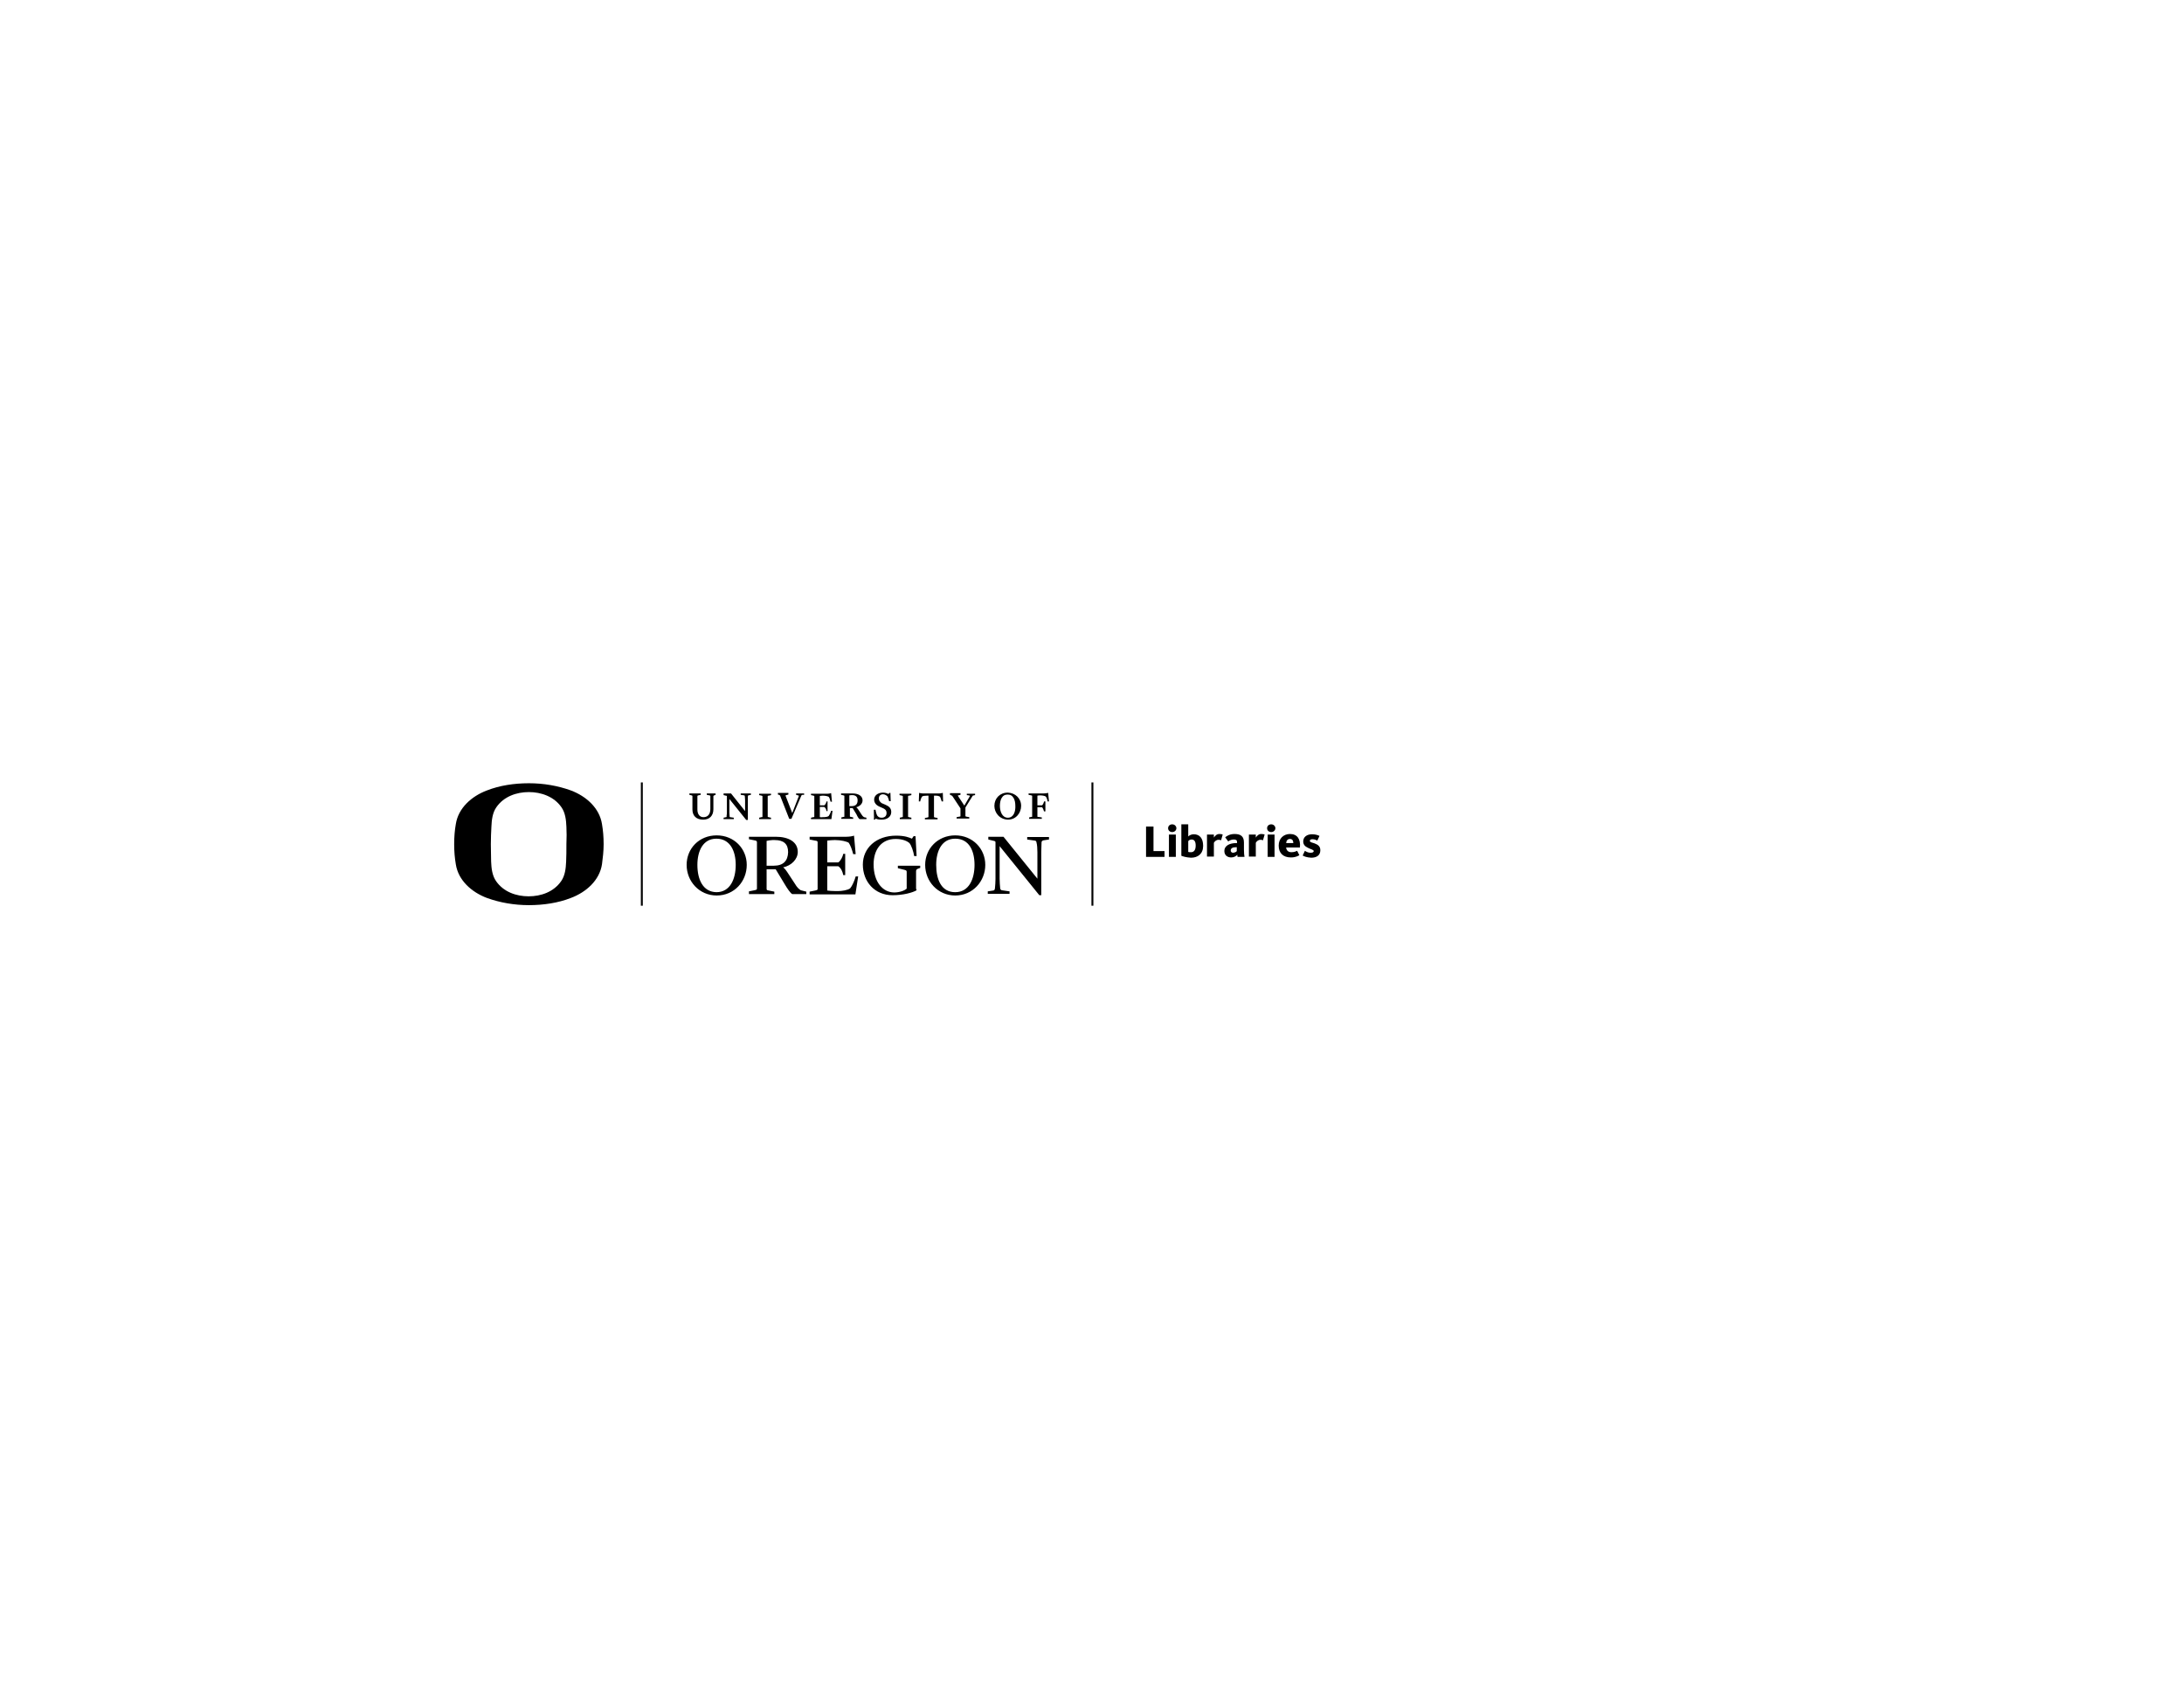
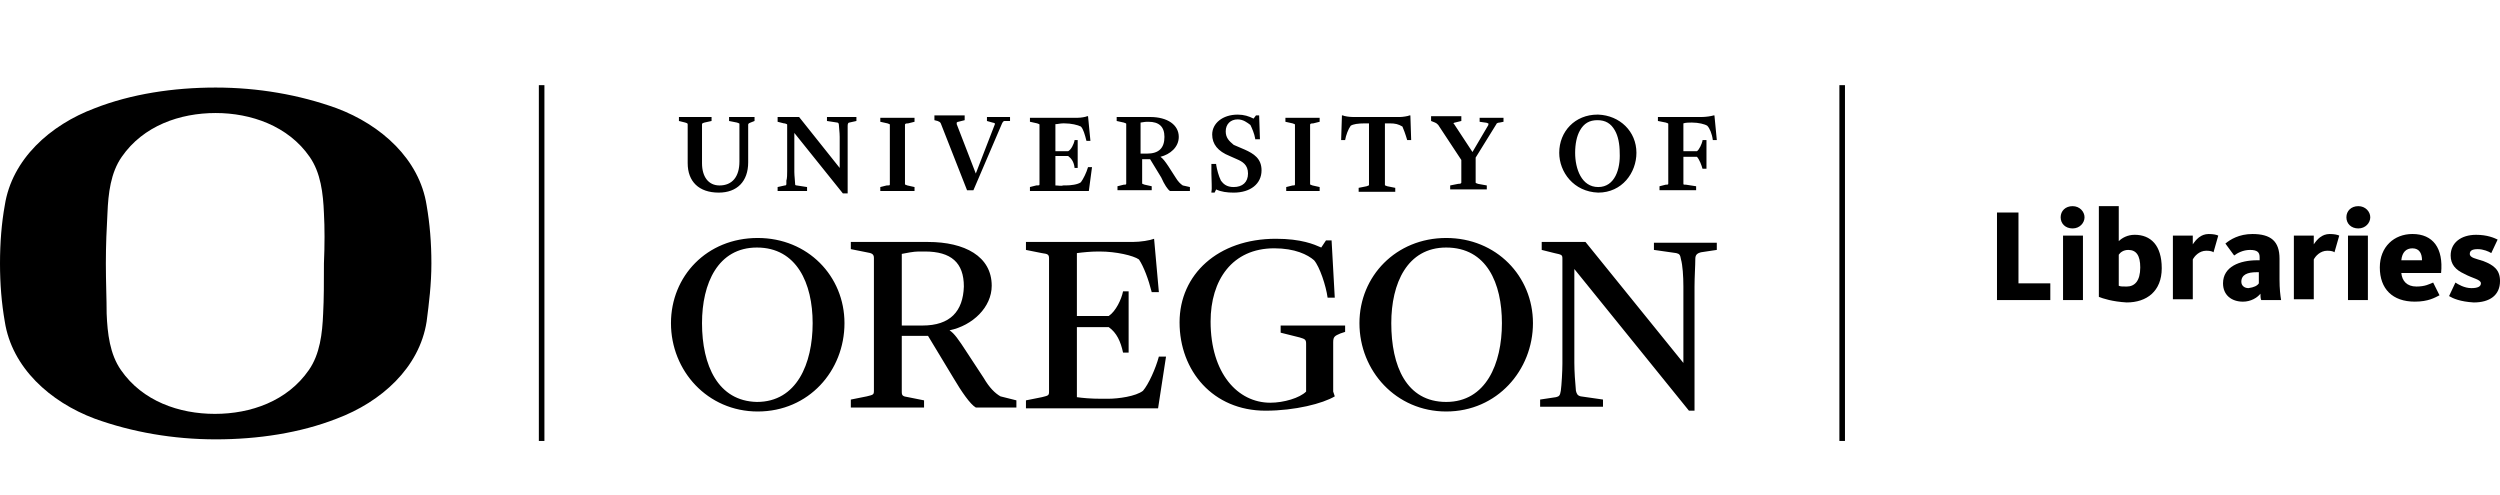
- <svg xmlns="http://www.w3.org/2000/svg" version="1.1" id="Layer_1" x="0px" y="0px" viewBox="0 0 792 612" style="enable-background:new 0 0 792 612;" xml:space="preserve">
-   <path d="M252.9,313.6c0-5,2-9.5,6.9-9.5c5,0,7,4.5,7,9.5c0,5.1-2,9.9-7,9.9C254.9,323.4,252.9,318.9,252.9,313.6 M249,313.6  c0,6,4.6,11.1,10.9,11.1c6.4,0,10.9-5.1,10.9-11.1c0-5.9-4.6-10.7-10.9-10.7C253.5,302.9,249,307.7,249,313.6 M280.6,313.9H278v-9  c0.5-0.1,1.5-0.3,2.1-0.3h0.8c3.3,0,4.9,1.4,4.9,4.4C285.7,312.1,284.1,313.9,280.6,313.9 M287.3,324.2h5.1v-0.9l-2-0.5  c-0.7-0.4-1.4-1.1-2.1-2.3l-2.1-3.2c-1.1-1.7-1.6-2.4-2.2-2.8c2.9-0.6,5.3-2.9,5.3-5.6c0-3.7-3.4-5.5-8-5.5h-9.7v0.9l2,0.4  c0.6,0.1,0.9,0.2,0.9,0.7v16.7c0,0.5-0.1,0.5-0.9,0.7l-2,0.4v1h9.2v-0.9l-2-0.4c-0.7-0.1-0.8-0.2-0.8-0.7v-7h3.3l3.2,5.3  C285.5,322.2,286.6,323.8,287.3,324.2 M307,303.4h-13.4v1l2,0.4c0.8,0.1,0.9,0.2,0.9,0.7v16.7c0,0.5-0.1,0.5-0.9,0.7l-2,0.4v1h16.6  l1-6.5h-0.9c-0.4,1.5-1.3,3.5-2,4.3c-0.9,0.7-3.1,1-4.4,1h-0.8c-1.4,0-2.4-0.1-3.1-0.2v-8.8h4c1,0.7,1.5,1.8,1.8,3.2h0.7v-7.7h-0.7  c-0.2,1-0.9,2.5-1.8,3.1h-4v-7.9c0.7-0.1,1.8-0.2,2.6-0.2h0.3c2,0,4.2,0.5,4.9,1c0.6,0.9,1.2,2.5,1.6,4.1h0.9l-0.6-6.7  C309.2,303.2,308,303.4,307,303.4 M331.5,310.4h0.9l-0.4-7.2h-0.7l-0.6,0.9c-0.9-0.4-2.5-1.1-5.7-1.1c-7.3,0-12.1,4.5-12.1,10.5  c0,6.1,4.2,11.1,10.8,11.1c3.7,0,7.2-0.9,8.7-1.8l-0.2-0.6v-6.2c0-0.7,0.2-0.8,0.9-1.1l0.6-0.2v-0.8h-8.1v0.9l2.4,0.6  c0.7,0.2,0.8,0.3,0.8,0.8v6c-0.8,0.8-2.8,1.4-4.5,1.4c-4.1,0-7.5-3.7-7.5-10.2c0-5.2,2.7-9.2,8-9.2c2.6,0,4.2,0.8,5,1.5  C330.5,306.5,331.3,308.9,331.5,310.4 M353.4,313.6c0,5.1-2,9.9-7,9.9c-5,0-6.9-4.5-6.9-9.9c0-5,2-9.5,6.9-9.5  C351.5,304.1,353.4,308.6,353.4,313.6 M357.3,313.6c0-5.9-4.6-10.7-10.9-10.7c-6.3,0-10.9,4.8-10.9,10.7c0,6,4.6,11.1,10.9,11.1  C352.8,324.7,357.3,319.5,357.3,313.6 M376.2,309v9.6l-12.3-15.2h-5.5v1l1.6,0.4c0.9,0.2,1,0.2,1,0.7v13.2c0,0.9-0.1,2.7-0.2,3.4  c-0.1,0.6-0.2,0.7-0.6,0.8l-2,0.3v0.9h7.9v-0.9l-2.8-0.4c-0.4-0.1-0.5-0.3-0.6-0.7c-0.1-1-0.2-2.5-0.2-3.5v-11.8l14.4,17.8h0.7V309  c0-1.2,0.1-2.6,0.1-3.5c0-0.6,0.4-0.7,0.7-0.8l2-0.3v-0.9h-7.9v0.9l2.8,0.4c0.4,0.1,0.5,0.2,0.6,0.8  C376.1,306.3,376.2,307.7,376.2,309 M259.5,288.2L259.5,288.2l0-0.5h-3.2v0.5l1,0.2c0.3,0.1,0.3,0.1,0.3,0.2v4.7c0,1.9-0.9,3-2.5,3  c-1.4,0-2.2-1.1-2.2-2.8v-4.8c0-0.2,0-0.2,0.3-0.3l0.9-0.2l0,0v-0.5h-4.1v0.5l0.8,0.2c0.3,0.1,0.3,0.1,0.3,0.3v4.8  c0,2.3,1.4,3.7,3.9,3.7c2.3,0,3.7-1.4,3.7-3.8v-4.7c0-0.1,0-0.2,0.3-0.3L259.5,288.2z M271.4,288.4l0.9-0.2v-0.5h-3.7v0.5l1.3,0.2  c0.1,0,0.2,0.1,0.2,0.3c0,0.3,0.1,0.9,0.1,1.5v3.9l-5.1-6.4l0,0h-2.7v0.6l0.8,0.2l0.1,0c0.3,0.1,0.3,0.1,0.3,0.2v5.8  c0,0.4,0,0.9-0.1,1.2l0,0.4c0,0.2-0.1,0.2-0.2,0.2l-0.9,0.2v0.5h3.7v-0.5l-1.3-0.2c-0.2,0-0.2-0.1-0.2-0.2c0-0.3-0.1-1-0.1-1.5v-4.9  l6.1,7.6l0,0h0.6v-7c0-0.5,0-0.9,0-1.2l0,0c0-0.1,0-0.2,0-0.2l0-0.1C271.2,288.5,271.3,288.4,271.4,288.4 M275.3,297h4.3v-0.5  l-0.9-0.2c-0.3-0.1-0.3-0.1-0.3-0.2v-7.4c0-0.1,0-0.2,0.4-0.2l0.8-0.2l0,0v-0.5h-4.3v0.5l0.9,0.2c0.3,0.1,0.3,0.1,0.3,0.2v7.4  c0,0.2,0,0.2-0.4,0.2l-0.8,0.2l0,0V297z M291.6,288.2L291.6,288.2l0-0.5h-2.9v0.5l0.7,0.2c0.1,0,0.3,0.1,0.3,0.1c0,0,0,0.1,0,0.1  l-2.4,6.2l-2.4-6.2c0-0.1,0-0.1,0-0.2c0,0,0.1-0.1,0.2-0.1l0.8-0.2l0,0v-0.6h-3.8v0.6l0.4,0.1l0,0c0.2,0.1,0.3,0.1,0.4,0.3l3.3,8.4  l0,0h0.8l3.6-8.4c0.1-0.2,0.2-0.3,0.3-0.3L291.6,288.2z M297.3,296.3v-3.7h1.6c0.4,0.3,0.7,0.7,0.8,1.4l0,0.1h0.4v-3.5h-0.4l0,0.1  c-0.1,0.4-0.4,1.1-0.8,1.3h-1.6v-3.4c0.3,0,0.6-0.1,1-0.1h0.1c0.9,0,1.7,0.2,2.1,0.4c0.3,0.3,0.5,1,0.7,1.8l0,0h0.5l-0.3-3.1v0  l-0.1,0c-0.2,0.1-0.8,0.2-1.2,0.2h-6v0.5l0.9,0.2c0.3,0.1,0.3,0.1,0.3,0.2v7.4c0,0.2,0,0.2-0.4,0.2l-0.8,0.2l0,0v0.5h7.4l0.4-3l0,0  h-0.5l0,0c-0.2,0.7-0.6,1.5-0.9,1.9c-0.4,0.3-1.3,0.4-1.9,0.4h-0.3C298,296.4,297.7,296.3,297.3,296.3L297.3,296.3z M308.8,292.3  H308v-3.9c0.1,0,0.5-0.1,0.8-0.1h0.2c1.3,0,2,0.6,2,1.9C311,291.6,310.3,292.3,308.8,292.3 M311.7,297l2.5,0v-0.5l-0.9-0.2  c-0.3-0.2-0.6-0.5-0.9-1l-0.9-1.4c-0.4-0.6-0.7-1-1-1.2c1.2-0.3,2.3-1.2,2.3-2.5c0-1.5-1.4-2.5-3.6-2.5H305v0.5l0.9,0.2  c0.3,0.1,0.3,0.1,0.3,0.2v7.4c0,0.2,0,0.2-0.3,0.2l-0.8,0.2l0,0v0.5h4.3v-0.5l-0.9-0.2c-0.3-0.1-0.3-0.1-0.3-0.2v-3h1l1.4,2.3  C311,296.2,311.4,296.8,311.7,297L311.7,297z M318.7,289.5c0-0.9,0.6-1.5,1.5-1.5c0.7,0,1.2,0.4,1.6,0.7c0.2,0.4,0.5,1.1,0.6,1.7  l0,0.1h0.6l-0.1-3v0h-0.4l-0.3,0.4c-0.6-0.3-1.2-0.5-2-0.5c-1.9,0-3.2,1.1-3.2,2.5c0,1.2,0.7,2.1,2.2,2.7l0.9,0.4  c0.7,0.3,1.4,0.7,1.4,1.8c0,1.1-0.7,1.7-1.8,1.7c-0.9,0-1.3-0.4-1.6-0.8c-0.3-0.6-0.5-1.4-0.6-2l0-0.1h-0.6l0,0.3c0,0.3,0,0.6,0,0.9  c0,0.9,0.1,1.9,0,2.3l0,0.1h0.4l0.2-0.4c0.6,0.3,1.4,0.4,2.2,0.4c2.1,0,3.5-1.1,3.5-2.8c0-1.5-1-2.1-2.1-2.6l-1.4-0.6  C319.1,290.7,318.7,290.3,318.7,289.5 M326.2,297h4.3v-0.5l-0.9-0.2c-0.3-0.1-0.3-0.1-0.3-0.2v-7.4c0-0.1,0-0.2,0.4-0.2l0.8-0.2l0,0  v-0.5h-4.3v0.5l0.9,0.2c0.3,0.1,0.3,0.1,0.3,0.2v7.4c0,0.2,0,0.2-0.3,0.2l-0.8,0.2l0,0V297z M341.5,290.6h0.5l-0.1-3.1v0l-0.1,0  c-0.2,0.1-0.9,0.2-1.2,0.2h-5.9c-0.5,0-1.1-0.1-1.3-0.2l-0.1,0l-0.1,3.1l0,0h0.5l0,0c0.1-0.6,0.4-1.4,0.7-1.8  c0.3-0.2,0.9-0.3,1.8-0.3h0.5v7.7c0,0.1,0,0.1-0.3,0.2l-1,0.2l0,0v0.5h4.6v-0.5l-1-0.2l0,0c-0.3-0.1-0.3-0.1-0.3-0.2v-7.7h0.6  c0.7,0,1.1,0.1,1.6,0.4C341,289.1,341.3,289.9,341.5,290.6L341.5,290.6z M353.1,288.4l0.5-0.1v-0.5h-3v0.5l0.7,0.1  c0.2,0,0.3,0.1,0.4,0.1c0,0,0,0.1,0,0.2l-2,3.4l-2.3-3.5c-0.1-0.1-0.1-0.1-0.1-0.1c0,0,0.1-0.1,0.2-0.1l0.8-0.2l0,0v-0.6h-3.8v0.6  l0.5,0.2c0.2,0.1,0.2,0.1,0.4,0.3l2.9,4.4v2.8c0,0.1,0,0.2-0.4,0.2l-1,0.2l0,0v0.5h4.6v-0.5l-1.1-0.2c-0.3-0.1-0.3-0.1-0.3-0.2v-3.1  l2.6-4.2C352.7,288.5,352.9,288.4,353.1,288.4 M365.5,296.5c-2.1,0-2.9-2.3-2.9-4.3c0-1.1,0.2-2.1,0.6-2.8c0.5-0.9,1.2-1.3,2.2-1.3  c1,0,1.7,0.4,2.2,1.3c0.4,0.7,0.6,1.7,0.6,2.8C368.3,294.2,367.6,296.5,365.5,296.5 M370.3,292.2c0-2.7-2.1-4.7-4.8-4.8v0l-0.1,0  c-2.8,0-4.8,2.1-4.8,4.8c0,2.4,1.8,4.9,4.9,5h0C368.5,297.2,370.3,294.7,370.3,292.2 M380.4,290.6l-0.3-3.1l0,0l-0.1,0  c-0.3,0.1-1,0.2-1.5,0.2H373v0.5l1,0.2c0.3,0.1,0.3,0.1,0.3,0.2v7.4c0,0.2,0,0.2-0.3,0.2l-0.8,0.2l0,0v0.5h4.6v-0.5l-1.3-0.2l-0.1,0  c-0.2,0-0.2,0-0.2-0.2v-3.3h1.7c0.3,0.3,0.6,1.1,0.7,1.5l0,0h0.5v-3.6h-0.5l0,0.1c-0.1,0.4-0.4,1.1-0.7,1.3h-1.7v-3.5  c0.3-0.1,0.7-0.1,1-0.1h0.1c0.8,0,1.6,0.2,1.9,0.4c0.3,0.3,0.6,1,0.7,1.8l0,0H380.4z" />
-   <path d="M218.3,313.4c-0.9,5.8-5.7,10.1-11.3,12.2c-4.6,1.8-9.9,2.6-15.2,2.6c-5.3,0-10.5-0.9-15.2-2.6c-5.6-2.1-10.4-6.4-11.3-12.2  c-0.4-2.3-0.6-4.7-0.6-7.3c0-2.6,0.2-5.1,0.6-7.3c0.9-5.8,5.7-10.1,11.3-12.2c4.6-1.8,9.9-2.6,15.2-2.6c5.3,0,10.5,0.9,15.2,2.6  c5.6,2.1,10.4,6.4,11.3,12.2c0.4,2.3,0.6,4.7,0.6,7.3C218.9,308.7,218.6,311.1,218.3,313.4 M205.4,299.8c-0.1-2.5-0.4-5.1-1.8-7.1  c-2.7-3.9-7.4-5.5-11.8-5.5c-4.5,0-9.1,1.6-11.8,5.5c-1.4,2-1.7,4.6-1.8,7.1c-0.1,1.8-0.2,4-0.2,6.3c0,2.3,0.1,4.5,0.1,6.3  c0.1,2.5,0.4,5.1,1.8,7.1c2.7,3.9,7.3,5.5,11.8,5.5c4.5,0,9.1-1.6,11.8-5.5c1.4-2,1.7-4.6,1.8-7.1c0.1-1.8,0.1-4,0.1-6.3  C205.5,303.8,205.5,301.6,205.4,299.8" />
-   <rect x="232.4" y="283.7" width="0.7" height="44.7" />
-   <rect x="395.8" y="283.7" width="0.7" height="44.7" />
+ <svg xmlns="http://www.w3.org/2000/svg" version="1.1" id="Layer_1" x="0px" y="0px" width="242.713px" height="48px" viewBox="127.268 370.5 242.713 48" enable-background="new 127.268 370.5 242.713 48" xml:space="preserve">
+   <path d="M195.423,401.873c0-3.864,1.545-7.341,5.332-7.341c3.864,0,5.409,3.477,5.409,7.341c0,3.94-1.545,7.649-5.409,7.649  C196.968,409.445,195.423,405.968,195.423,401.873 M192.409,401.873c0,4.636,3.555,8.577,8.423,8.577  c4.945,0,8.422-3.941,8.422-8.577c0-4.56-3.554-8.269-8.422-8.269C195.886,393.604,192.409,397.313,192.409,401.873   M216.827,402.104h-2.009v-6.955c0.386-0.077,1.159-0.232,1.623-0.232h0.618c2.55,0,3.786,1.082,3.786,3.4  C220.768,400.714,219.532,402.104,216.827,402.104 M222.004,410.063h3.941v-0.695l-1.545-0.387c-0.541-0.309-1.082-0.85-1.623-1.776  l-1.623-2.474c-0.85-1.313-1.236-1.854-1.7-2.163c2.241-0.464,4.095-2.241,4.095-4.327c0-2.859-2.627-4.25-6.182-4.25h-7.496v0.696  l1.545,0.309c0.464,0.077,0.696,0.154,0.696,0.541v12.905c0,0.386-0.078,0.386-0.696,0.54l-1.545,0.31v0.772h7.109v-0.695  l-1.545-0.309c-0.541-0.078-0.618-0.155-0.618-0.541v-5.409h2.55l2.473,4.096C220.614,408.519,221.464,409.755,222.004,410.063   M237.227,393.991h-10.354v0.773l1.545,0.309c0.618,0.077,0.696,0.155,0.696,0.541v12.905c0,0.386-0.078,0.386-0.696,0.541  l-1.545,0.309v0.772H239.7l0.772-5.022h-0.695c-0.309,1.159-1.004,2.704-1.545,3.323c-0.696,0.54-2.396,0.772-3.4,0.772h-0.618  c-1.082,0-1.855-0.077-2.396-0.155v-6.8h3.091c0.772,0.541,1.159,1.392,1.391,2.473h0.541v-5.949H236.3  c-0.154,0.772-0.695,1.932-1.391,2.396h-3.091v-6.105c0.541-0.077,1.391-0.155,2.009-0.155h0.232c1.545,0,3.246,0.387,3.787,0.773  c0.463,0.696,0.927,1.932,1.236,3.168h0.695l-0.464-5.178C238.927,393.836,238,393.991,237.227,393.991 M256.159,399.4h0.695  l-0.309-5.564h-0.541l-0.463,0.695c-0.696-0.309-1.932-0.85-4.405-0.85c-5.641,0-9.35,3.478-9.35,8.114  c0,4.713,3.246,8.577,8.346,8.577c2.859,0,5.563-0.695,6.723-1.392l-0.154-0.463v-4.791c0-0.541,0.154-0.618,0.695-0.851  l0.463-0.154v-0.618H251.6v0.695l1.854,0.464c0.541,0.154,0.618,0.231,0.618,0.618v4.637c-0.618,0.618-2.164,1.081-3.478,1.081  c-3.168,0-5.795-2.858-5.795-7.882c0-4.018,2.086-7.109,6.182-7.109c2.009,0,3.245,0.618,3.863,1.159  C255.386,396.387,256.004,398.241,256.159,399.4 M273.082,401.873c0,3.94-1.546,7.649-5.409,7.649c-3.864,0-5.332-3.477-5.332-7.649  c0-3.864,1.545-7.341,5.332-7.341C271.614,394.532,273.082,398.009,273.082,401.873 M276.095,401.873  c0-4.56-3.554-8.269-8.422-8.269s-8.423,3.709-8.423,8.269c0,4.636,3.555,8.577,8.423,8.577  C272.618,410.45,276.095,406.432,276.095,401.873 M290.7,398.318v7.418l-9.505-11.746h-4.25v0.773l1.236,0.309  c0.696,0.155,0.773,0.155,0.773,0.541v10.2c0,0.695-0.077,2.087-0.155,2.628c-0.077,0.463-0.154,0.54-0.463,0.617l-1.545,0.232  v0.695h6.104v-0.695l-2.164-0.31c-0.309-0.077-0.386-0.231-0.464-0.54c-0.077-0.773-0.154-1.933-0.154-2.705v-9.118l11.127,13.755  h0.541v-12.055c0-0.928,0.077-2.01,0.077-2.705c0-0.464,0.309-0.541,0.541-0.618l1.545-0.232v-0.695h-6.104v0.695l2.164,0.309  c0.309,0.077,0.387,0.155,0.464,0.618C290.623,396.231,290.7,397.313,290.7,398.318 M200.523,382.246L200.523,382.246v-0.386h-2.473  v0.386l0.773,0.154c0.232,0.078,0.232,0.078,0.232,0.155v3.632c0,1.468-0.696,2.318-1.932,2.318c-1.082,0-1.7-0.85-1.7-2.164v-3.709  c0-0.154,0-0.154,0.231-0.232l0.696-0.154l0,0v-0.386h-3.168v0.386l0.618,0.154c0.232,0.078,0.232,0.078,0.232,0.232v3.709  c0,1.777,1.082,2.859,3.014,2.859c1.777,0,2.859-1.082,2.859-2.937v-3.632c0-0.077,0-0.154,0.232-0.232L200.523,382.246z   M209.718,382.4l0.695-0.154v-0.387h-2.859v0.387l1.004,0.154c0.077,0,0.154,0.078,0.154,0.232c0,0.232,0.078,0.695,0.078,1.159  v3.014l-3.941-4.946l0,0h-2.086v0.464l0.618,0.155h0.077c0.232,0.077,0.232,0.077,0.232,0.154v4.482c0,0.309,0,0.695-0.077,0.927  v0.309c0,0.154-0.078,0.154-0.155,0.154l-0.695,0.155v0.386h2.859v-0.386l-1.004-0.155c-0.155,0-0.155-0.077-0.155-0.154  c0-0.232-0.077-0.773-0.077-1.159v-3.786l4.714,5.873l0,0h0.463v-5.409c0-0.386,0-0.695,0-0.927l0,0c0-0.077,0-0.155,0-0.155v-0.077  C209.563,382.478,209.641,382.4,209.718,382.4 M212.732,389.045h3.323v-0.386l-0.696-0.155c-0.231-0.077-0.231-0.077-0.231-0.154  v-5.718c0-0.077,0-0.155,0.309-0.155l0.618-0.154l0,0v-0.386h-3.323v0.386l0.695,0.154c0.232,0.078,0.232,0.078,0.232,0.155v5.718  c0,0.154,0,0.154-0.309,0.154l-0.618,0.155l0,0V389.045z M225.327,382.246L225.327,382.246v-0.386h-2.241v0.386l0.541,0.154  c0.077,0,0.231,0.078,0.231,0.078v0.077l-1.854,4.791l-1.854-4.791c0-0.077,0-0.077,0-0.155c0,0,0.078-0.077,0.155-0.077  l0.618-0.155l0,0v-0.463h-2.937v0.463l0.309,0.078l0,0c0.155,0.077,0.232,0.077,0.309,0.232l2.55,6.491l0,0h0.618l2.782-6.491  c0.077-0.155,0.154-0.232,0.231-0.232H225.327z M229.732,388.504v-2.859h1.236c0.309,0.232,0.541,0.541,0.618,1.082v0.078h0.309  V384.1h-0.309v0.077c-0.077,0.309-0.309,0.85-0.618,1.004h-1.236v-2.627c0.231,0,0.463-0.078,0.772-0.078h0.078  c0.695,0,1.313,0.155,1.623,0.309c0.232,0.232,0.386,0.773,0.541,1.391l0,0h0.386l-0.232-2.396l0,0h-0.077  c-0.155,0.077-0.618,0.155-0.927,0.155h-4.636v0.386l0.695,0.154c0.232,0.078,0.232,0.078,0.232,0.155v5.718  c0,0.154,0,0.154-0.309,0.154l-0.618,0.155l0,0v0.386h5.718l0.309-2.318l0,0H232.9l0,0c-0.154,0.541-0.463,1.159-0.695,1.468  c-0.309,0.232-1.004,0.309-1.468,0.309h-0.232C230.273,388.582,230.041,388.504,229.732,388.504L229.732,388.504z M238.618,385.414  H238V382.4c0.077,0,0.386-0.077,0.618-0.077h0.155c1.004,0,1.545,0.463,1.545,1.468  C240.318,384.873,239.777,385.414,238.618,385.414 M240.859,389.045h1.932v-0.386l-0.695-0.155  c-0.232-0.154-0.464-0.386-0.696-0.772l-0.695-1.082c-0.309-0.463-0.541-0.772-0.773-0.927c0.927-0.232,1.777-0.927,1.777-1.932  c0-1.159-1.082-1.932-2.782-1.932h-3.246v0.387l0.696,0.154c0.231,0.078,0.231,0.078,0.231,0.155v5.718c0,0.154,0,0.154-0.231,0.154  l-0.618,0.155l0,0v0.386h3.323v-0.386l-0.696-0.155c-0.232-0.077-0.232-0.077-0.232-0.154v-2.318h0.773l1.082,1.777  C240.318,388.427,240.627,388.891,240.859,389.045L240.859,389.045z M246.268,383.25c0-0.695,0.464-1.159,1.159-1.159  c0.541,0,0.927,0.309,1.236,0.541c0.155,0.309,0.386,0.85,0.464,1.313v0.078h0.463l-0.077-2.318l0,0h-0.309l-0.232,0.309  c-0.463-0.232-0.927-0.386-1.545-0.386c-1.468,0-2.473,0.85-2.473,1.932c0,0.927,0.541,1.623,1.7,2.086l0.695,0.309  c0.541,0.232,1.082,0.541,1.082,1.391c0,0.85-0.541,1.313-1.391,1.313c-0.695,0-1.004-0.309-1.236-0.618  c-0.232-0.464-0.387-1.082-0.464-1.545v-0.078h-0.463v0.232c0,0.232,0,0.464,0,0.696c0,0.695,0.077,1.468,0,1.777v0.078h0.309  l0.154-0.309c0.464,0.231,1.082,0.309,1.7,0.309c1.623,0,2.705-0.85,2.705-2.164c0-1.159-0.773-1.623-1.623-2.009l-1.082-0.464  C246.577,384.177,246.268,383.868,246.268,383.25 M252.063,389.045h3.323v-0.386l-0.695-0.155c-0.232-0.077-0.232-0.077-0.232-0.154  v-5.718c0-0.077,0-0.155,0.309-0.155l0.618-0.154l0,0v-0.386h-3.323v0.386l0.696,0.154c0.231,0.078,0.231,0.078,0.231,0.155v5.718  c0,0.154,0,0.154-0.231,0.154l-0.618,0.155l0,0v0.386H252.063z M263.886,384.1h0.386l-0.077-2.396l0,0h-0.077  c-0.154,0.077-0.695,0.155-0.927,0.155h-4.559c-0.386,0-0.85-0.078-1.004-0.155h-0.078l-0.077,2.396l0,0h0.386l0,0  c0.078-0.464,0.309-1.082,0.541-1.391c0.232-0.154,0.695-0.231,1.391-0.231h0.386v5.95c0,0.077,0,0.077-0.232,0.155l-0.772,0.154  l0,0v0.387h3.554v-0.387l-0.772-0.154l0,0c-0.232-0.078-0.232-0.078-0.232-0.155v-5.95h0.464c0.541,0,0.85,0.077,1.236,0.309  C263.5,382.941,263.732,383.559,263.886,384.1L263.886,384.1z M272.85,382.4l0.386-0.077v-0.386h-2.318v0.386l0.541,0.077  c0.155,0,0.232,0.078,0.309,0.078c0,0,0,0.077,0,0.154l-1.545,2.627l-1.777-2.705c-0.077-0.077-0.077-0.077-0.077-0.077  s0.077-0.078,0.155-0.078l0.618-0.154l0,0v-0.464h-2.937v0.464l0.386,0.154c0.155,0.078,0.155,0.078,0.309,0.232l2.241,3.4v2.164  c0,0.077,0,0.155-0.309,0.155l-0.773,0.154l0,0v0.387h3.555v-0.387l-0.85-0.154c-0.232-0.078-0.232-0.078-0.232-0.155V385.8  l2.009-3.245C272.541,382.478,272.695,382.4,272.85,382.4 M282.432,388.659c-1.623,0-2.241-1.777-2.241-3.323  c0-0.85,0.155-1.623,0.463-2.164c0.387-0.695,0.928-1.005,1.7-1.005c0.773,0,1.313,0.31,1.7,1.005  c0.309,0.541,0.463,1.313,0.463,2.164C284.595,386.882,284.055,388.659,282.432,388.659 M286.141,385.336  c0-2.086-1.623-3.632-3.709-3.709l0,0h-0.077c-2.164,0-3.709,1.623-3.709,3.709c0,1.854,1.391,3.786,3.786,3.864l0,0  C284.75,389.2,286.141,387.268,286.141,385.336 M293.945,384.1l-0.231-2.396l0,0h-0.078c-0.232,0.077-0.772,0.155-1.159,0.155h-4.25  v0.386L289,382.4c0.232,0.078,0.232,0.078,0.232,0.155v5.718c0,0.154,0,0.154-0.232,0.154l-0.618,0.155l0,0v0.386h3.555v-0.386  l-1.005-0.155h-0.077c-0.154,0-0.154,0-0.154-0.154v-2.55h1.313c0.232,0.232,0.464,0.85,0.541,1.159l0,0h0.386V384.1h-0.386v0.077  c-0.077,0.309-0.309,0.85-0.541,1.004H290.7v-2.704c0.231-0.078,0.541-0.078,0.772-0.078h0.077c0.618,0,1.236,0.155,1.468,0.309  c0.232,0.232,0.464,0.773,0.541,1.391l0,0H293.945z" />
+   <path d="M168.687,401.718c-0.696,4.482-4.405,7.805-8.732,9.428c-3.555,1.391-7.65,2.009-11.746,2.009  c-4.095,0-8.113-0.695-11.745-2.009c-4.328-1.623-8.037-4.945-8.732-9.428c-0.309-1.776-0.464-3.632-0.464-5.641  s0.155-3.941,0.464-5.641c0.695-4.482,4.404-7.805,8.732-9.427c3.554-1.391,7.65-2.009,11.745-2.009  c4.096,0,8.114,0.695,11.746,2.009c4.327,1.623,8.036,4.945,8.732,9.427c0.309,1.777,0.463,3.632,0.463,5.641  S168.918,399.941,168.687,401.718 M158.718,391.209c-0.077-1.932-0.309-3.941-1.391-5.486c-2.086-3.014-5.718-4.25-9.118-4.25  c-3.477,0-7.032,1.236-9.118,4.25c-1.082,1.545-1.313,3.555-1.391,5.486c-0.078,1.391-0.155,3.091-0.155,4.868  s0.077,3.478,0.077,4.868c0.078,1.932,0.309,3.941,1.391,5.486c2.086,3.014,5.641,4.25,9.118,4.25c3.477,0,7.032-1.236,9.118-4.25  c1.082-1.545,1.313-3.555,1.391-5.486c0.077-1.391,0.077-3.091,0.077-4.868C158.795,394.3,158.795,392.6,158.718,391.209" />
+   <rect x="179.582" y="378.768" width="0.541" height="34.542" />
+   <rect x="305.845" y="378.768" width="0.542" height="34.542" />
  <g>
-     <path d="M415.6,299.7h2.7v8.9h4v2.1h-6.7V299.7z" />
-     <path d="M423.6,300.3c0-0.8,0.6-1.4,1.5-1.4s1.5,0.7,1.5,1.4s-0.6,1.4-1.5,1.4S423.6,301.1,423.6,300.3z M423.9,302.6h2.5v8.1h-2.5   V302.6z" />
-     <path d="M428.4,310.3v-11.4h2.5v4.4c0.4-0.4,1.1-0.8,2-0.8c2,0,3.4,1.3,3.4,4.2c0,2.9-1.9,4.3-4.4,4.3   C430.1,310.9,428.9,310.5,428.4,310.3z M433.6,306.6c0-1.5-0.5-2.2-1.5-2.2c-0.6,0-1,0.3-1.2,0.6v3.9c0.2,0.1,0.5,0.1,1,0.1   C432.9,309,433.6,308.3,433.6,306.6z" />
-     <path d="M437.7,302.6h2.5v1.1c0.4-0.6,1-1.3,2-1.3c0.6,0,1,0.1,1.2,0.2l-0.6,2.1c-0.1-0.1-0.4-0.2-0.9-0.2c-0.9,0-1.5,0.7-1.7,1.1   v5h-2.5V302.6z" />
-     <path d="M444,308.6c0-2.1,2.1-2.9,4.3-2.9h0.3v-0.4c0-0.6-0.3-0.9-1.2-0.9c-0.9,0-1.6,0.4-2,0.7l-1.1-1.5c0.6-0.5,1.7-1.2,3.4-1.2   c2.3,0,3.4,0.9,3.4,3.1v2.6c0,1.2,0.1,2,0.2,2.6h-2.5c-0.1-0.2-0.1-0.6-0.1-0.8c-0.4,0.5-1.2,1-2.2,1   C445.1,310.9,444,310.1,444,308.6z M448.5,308.6v-1.4h-0.3c-1.1,0-1.9,0.3-1.9,1.2c0,0.5,0.4,0.8,0.9,0.8   C447.9,309.1,448.3,308.9,448.5,308.6z" />
-     <path d="M452.9,302.6h2.5v1.1c0.4-0.6,1-1.3,2-1.3c0.6,0,1,0.1,1.2,0.2l-0.6,2.1c-0.1-0.1-0.4-0.2-0.9-0.2c-0.9,0-1.5,0.7-1.7,1.1   v5h-2.5V302.6z" />
-     <path d="M459.5,300.3c0-0.8,0.6-1.4,1.5-1.4s1.5,0.7,1.5,1.4s-0.6,1.4-1.5,1.4S459.5,301.1,459.5,300.3z M459.7,302.6h2.5v8.1h-2.5   V302.6z" />
-     <path d="M463.7,306.6c0-2.6,1.8-4.2,4.1-4.2c2.6,0,3.9,1.8,3.6,4.9h-5c0.1,1,0.7,1.7,1.9,1.7c1.1,0,1.6-0.3,2.1-0.5l0.8,1.6   c-0.6,0.3-1.4,0.8-3.1,0.8C465.3,310.9,463.7,309.3,463.7,306.6z M469,305.7c0-0.8-0.3-1.5-1.2-1.5c-0.8,0-1.3,0.5-1.4,1.5H469z" />
-     <path d="M472.4,310.2l0.8-1.7c0.3,0.2,1.1,0.7,2,0.7c0.8,0,1.2-0.2,1.2-0.6c0-0.5-1-0.6-2.1-1.2c-1.1-0.5-1.7-1.2-1.7-2.3   c0-1.6,1.3-2.6,3.2-2.6c1.4,0,2.3,0.4,2.7,0.6l-0.8,1.7c-0.3-0.2-1-0.5-1.7-0.5c-0.7,0-1,0.2-1,0.6c0,0.5,0.8,0.6,1.7,0.9   c1.3,0.5,2.1,1.1,2.1,2.5c0,1.8-1.3,2.7-3.3,2.7C473.8,310.9,472.9,310.5,472.4,310.2z" />
+     <path d="M321.146,391.132h2.086v6.877h3.091v1.623h-5.177V391.132z" />
+     <path d="M327.327,391.596c0-0.618,0.464-1.082,1.159-1.082s1.159,0.541,1.159,1.082c0,0.541-0.464,1.082-1.159,1.082   S327.327,392.214,327.327,391.596z M327.559,393.373h1.933v6.259h-1.933V393.373z" />
+     <path d="M331.036,399.322v-8.809h1.932v3.4c0.31-0.309,0.851-0.618,1.546-0.618c1.545,0,2.627,1.004,2.627,3.246   s-1.468,3.322-3.399,3.322C332.35,399.786,331.423,399.478,331.036,399.322z M335.055,396.464c0-1.159-0.387-1.7-1.159-1.7   c-0.464,0-0.772,0.232-0.928,0.464v3.014c0.155,0.077,0.387,0.077,0.773,0.077C334.514,398.318,335.055,397.777,335.055,396.464z" />
+     <path d="M338.223,393.373h1.932v0.85c0.31-0.463,0.773-1.004,1.546-1.004c0.464,0,0.772,0.077,0.927,0.154l-0.463,1.623   c-0.078-0.078-0.31-0.155-0.696-0.155c-0.695,0-1.158,0.541-1.313,0.85v3.864h-1.932V393.373z" />
+     <path d="M343.091,398.009c0-1.622,1.623-2.241,3.323-2.241h0.231v-0.309c0-0.463-0.231-0.695-0.928-0.695   c-0.695,0-1.236,0.309-1.545,0.541l-0.851-1.159c0.464-0.386,1.314-0.927,2.628-0.927c1.777,0,2.627,0.695,2.627,2.396v2.009   c0,0.927,0.077,1.545,0.154,2.009H346.8c-0.077-0.154-0.077-0.464-0.077-0.618c-0.309,0.387-0.928,0.772-1.7,0.772   C343.941,399.786,343.091,399.168,343.091,398.009z M346.568,398.009v-1.081h-0.232c-0.85,0-1.468,0.231-1.468,0.927   c0,0.387,0.31,0.618,0.695,0.618C346.104,398.396,346.414,398.241,346.568,398.009z" />
+     <path d="M349.968,393.373h1.933v0.85c0.309-0.463,0.772-1.004,1.545-1.004c0.464,0,0.772,0.077,0.928,0.154l-0.464,1.623   c-0.077-0.078-0.31-0.155-0.695-0.155c-0.695,0-1.159,0.541-1.313,0.85v3.864h-1.933V393.373z" />
+     <path d="M355.068,391.596c0-0.618,0.464-1.082,1.159-1.082s1.159,0.541,1.159,1.082c0,0.541-0.464,1.082-1.159,1.082   S355.068,392.214,355.068,391.596z M355.223,393.373h1.932v6.259h-1.932V393.373z" />
+     <path d="M358.313,396.464c0-2.009,1.391-3.246,3.168-3.246c2.01,0,3.014,1.391,2.782,3.787H360.4   c0.077,0.772,0.541,1.313,1.468,1.313c0.85,0,1.236-0.232,1.623-0.387l0.618,1.236c-0.464,0.232-1.082,0.618-2.396,0.618   C359.55,399.786,358.313,398.55,358.313,396.464z M362.409,395.768c0-0.618-0.231-1.159-0.928-1.159   c-0.618,0-1.004,0.386-1.081,1.159H362.409z" />
+     <path d="M365.036,399.245l0.618-1.313c0.232,0.154,0.851,0.541,1.546,0.541c0.618,0,0.927-0.154,0.927-0.464   c0-0.386-0.772-0.463-1.622-0.927c-0.851-0.387-1.314-0.928-1.314-1.777c0-1.236,1.005-2.009,2.474-2.009   c1.081,0,1.776,0.309,2.086,0.464l-0.618,1.313c-0.231-0.155-0.772-0.386-1.313-0.386s-0.772,0.154-0.772,0.463   c0,0.386,0.618,0.464,1.313,0.696c1.004,0.386,1.622,0.85,1.622,1.932c0,1.391-1.004,2.086-2.55,2.086   C366.118,399.786,365.423,399.478,365.036,399.245z" />
  </g>
</svg>
